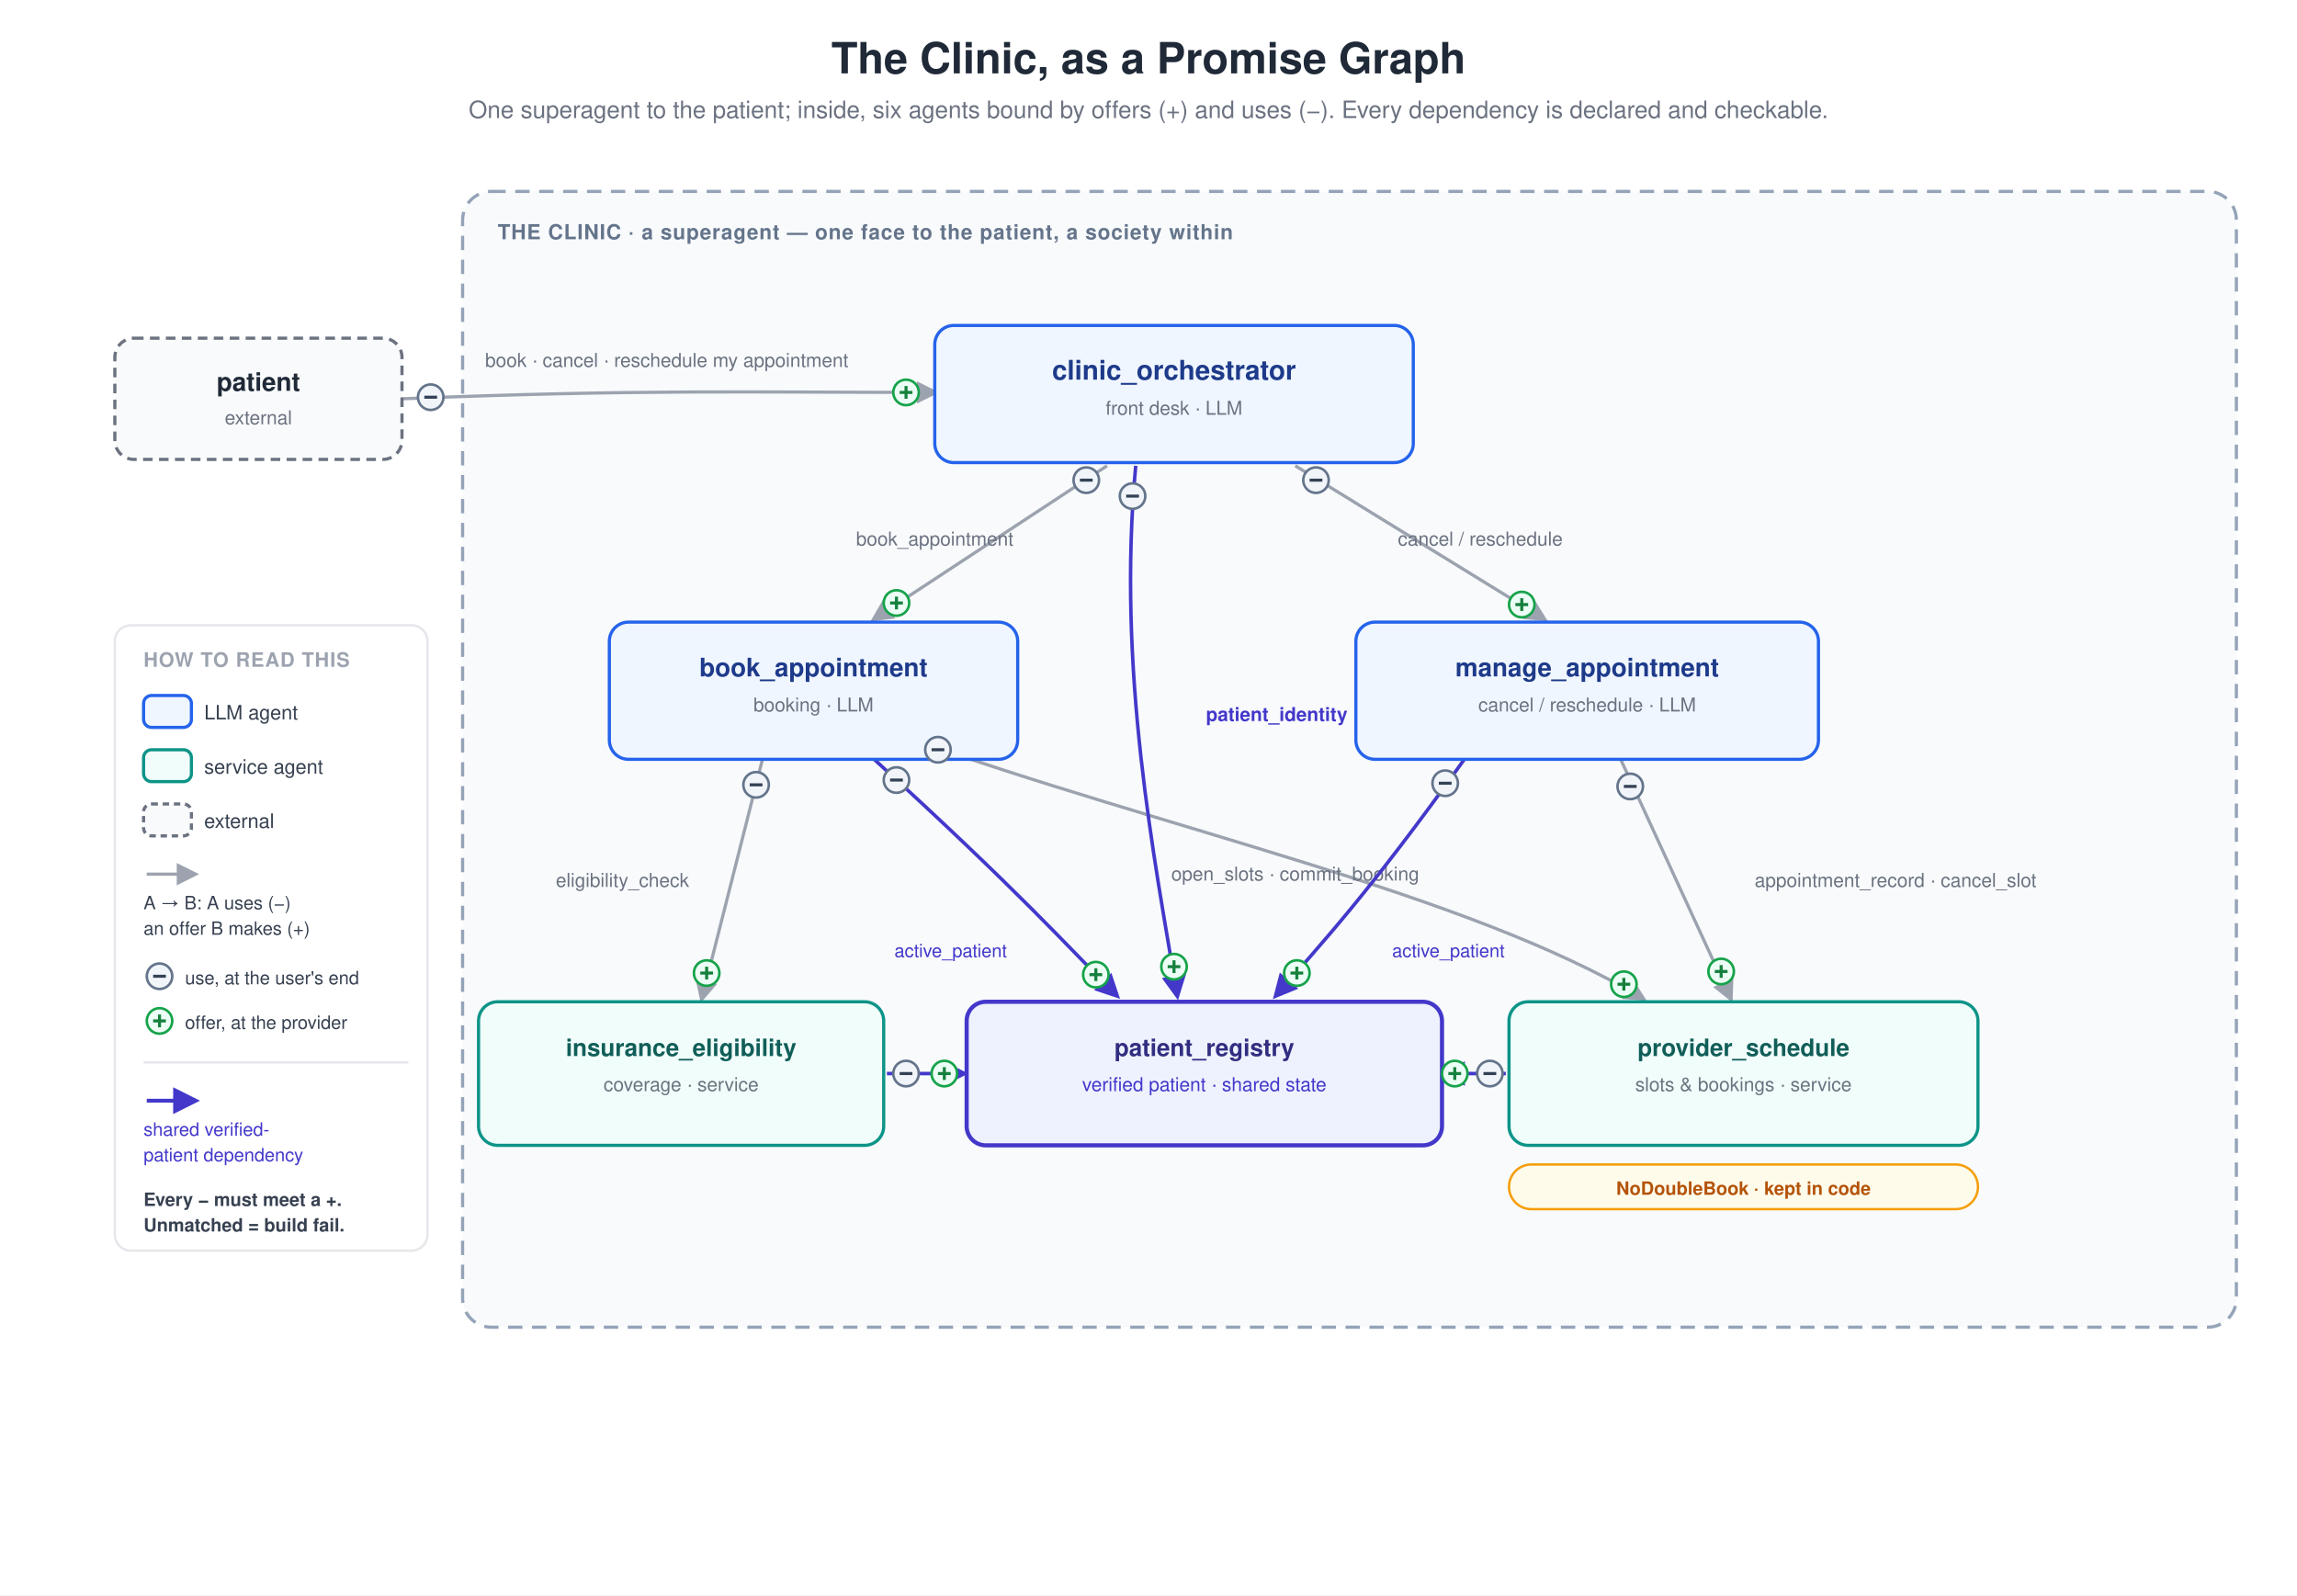
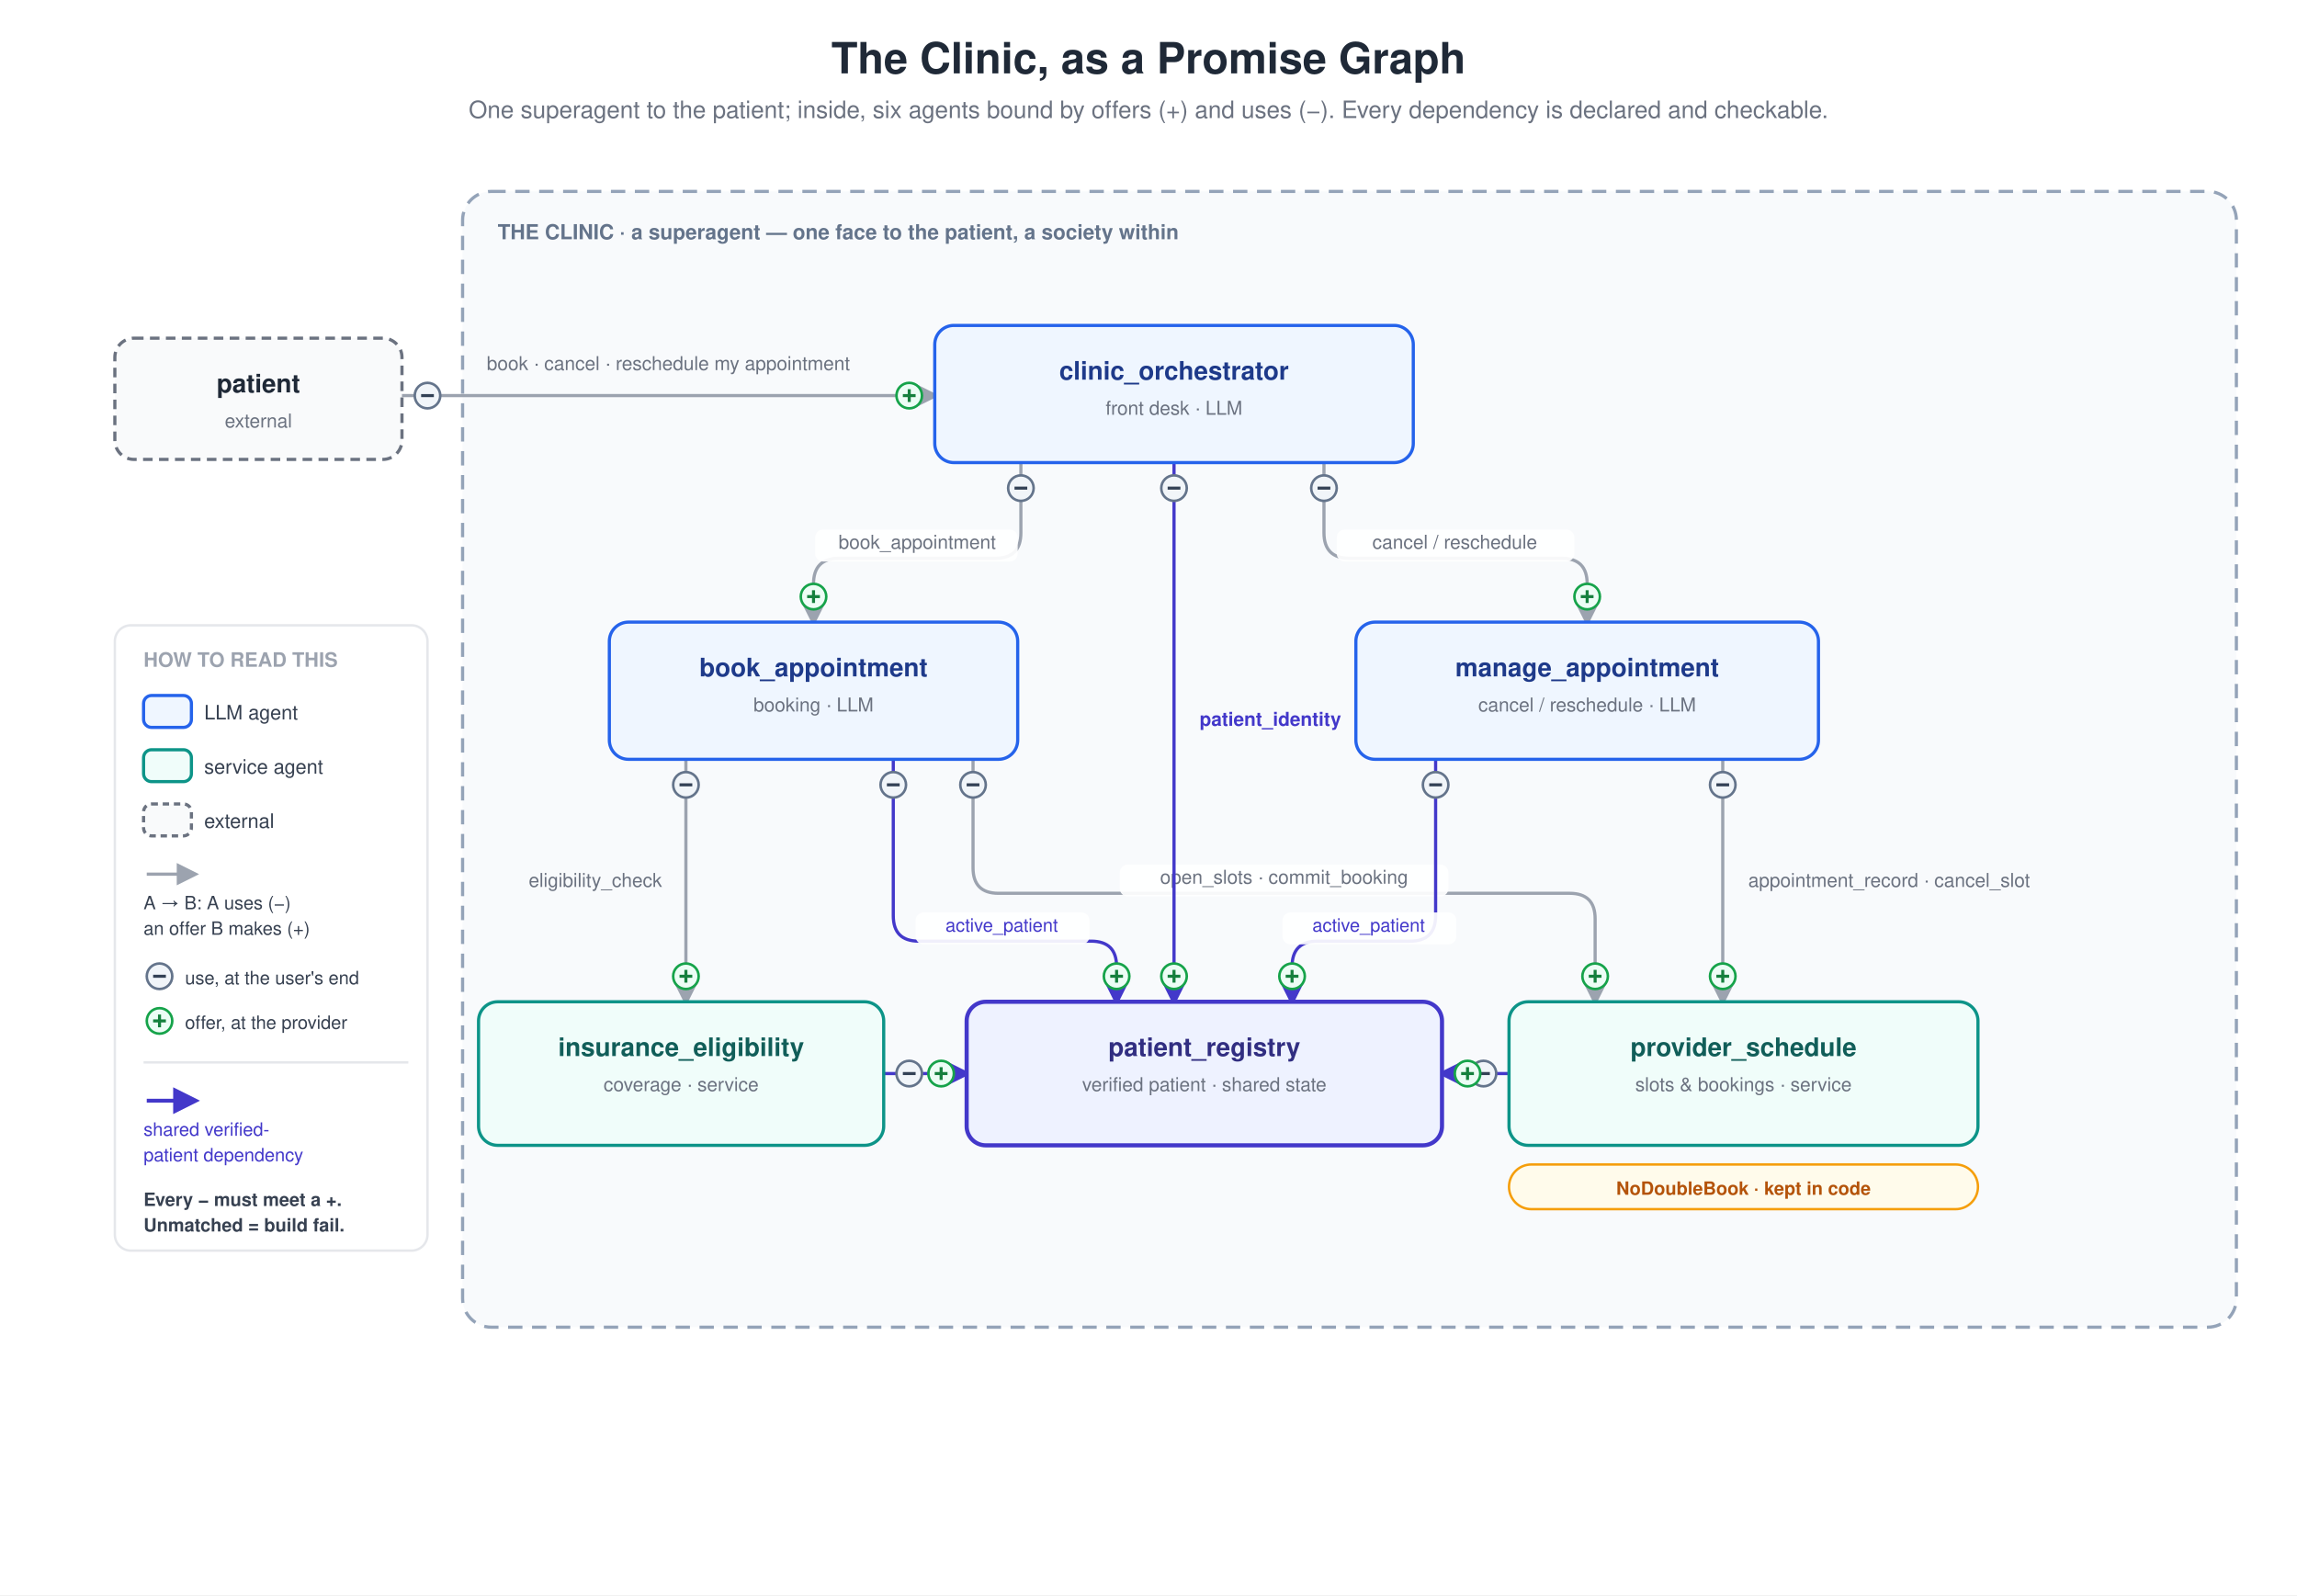
<svg xmlns="http://www.w3.org/2000/svg" viewBox="0 0 1440 1000" font-family="Helvetica, Arial, sans-serif">
  <rect x="0" y="0" width="1440" height="1000" fill="#ffffff" />
  <text x="720" y="46" text-anchor="middle" font-size="27" font-weight="700" fill="#1f2937">The Clinic, as a Promise Graph</text>
  <text x="720" y="74" text-anchor="middle" font-size="15" fill="#6b7280">One superagent to the patient; inside, six agents bound by offers (+) and uses (−). Every dependency is declared and checkable.</text>
  <defs>
    <marker id="g" viewBox="0 0 10 10" refX="8" refY="5" markerWidth="7" markerHeight="7" orient="auto-start-reverse">
      <path d="M0 0 L10 5 L0 10 z" fill="#9ca3af" />
    </marker>
    <marker id="i" viewBox="0 0 10 10" refX="8" refY="5" markerWidth="7" markerHeight="7" orient="auto-start-reverse">
      <path d="M0 0 L10 5 L0 10 z" fill="#4338ca" />
    </marker>
  </defs>
  <rect x="290" y="120" width="1112" height="712" rx="18" fill="#f8fafc" stroke="#94a3b8" stroke-width="2" stroke-dasharray="9 6" />
-   <text x="312" y="150" font-size="13" font-weight="700" letter-spacing="0.5" fill="#64748b">THE CLINIC · a superagent — one face to the patient, a society within</text>
-   <path d="M252 250 C 400 244, 470 246, 586 246" stroke="#9ca3af" stroke-width="2" fill="none" marker-end="url(#g)" />
-   <text x="418" y="230" text-anchor="middle" font-size="12" fill="#6b7280">book · cancel · reschedule my appointment</text>
-   <path d="M694 292 L 548 388" stroke="#9ca3af" stroke-width="2" fill="none" marker-end="url(#g)" />
-   <text x="586" y="342" text-anchor="middle" font-size="12" fill="#6b7280">book_appointment</text>
-   <path d="M812 292 L 968 388" stroke="#9ca3af" stroke-width="2" fill="none" marker-end="url(#g)" />
-   <text x="928" y="342" text-anchor="middle" font-size="12" fill="#6b7280">cancel / reschedule</text>
-   <path d="M478 476 L 440 626" stroke="#9ca3af" stroke-width="2" fill="none" marker-end="url(#g)" />
-   <text x="432" y="556" text-anchor="end" font-size="12" fill="#6b7280">eligibility_check</text>
-   <path d="M568 462 C 730 520, 920 560, 1030 626" stroke="#9ca3af" stroke-width="2" fill="none" marker-end="url(#g)" />
-   <text x="812" y="552" text-anchor="middle" font-size="12" fill="#6b7280">open_slots · commit_booking</text>
-   <path d="M1016 476 L 1085 626" stroke="#9ca3af" stroke-width="2" fill="none" marker-end="url(#g)" />
-   <text x="1100" y="556" text-anchor="start" font-size="12" fill="#6b7280">appointment_record · cancel_slot</text>
-   <path d="M712 292 C 700 420, 724 540, 738 624" stroke="#4338ca" stroke-width="2.2" fill="none" marker-end="url(#i)" />
-   <text x="756" y="452" text-anchor="start" font-size="12" font-weight="700" fill="#4338ca">patient_identity</text>
-   <path d="M548 476 C 640 560, 668 592, 700 624" stroke="#4338ca" stroke-width="2.2" fill="none" marker-end="url(#i)" />
-   <text x="596" y="600" text-anchor="middle" font-size="11.5" fill="#4338ca">active_patient</text>
-   <path d="M918 476 C 858 560, 828 592, 800 624" stroke="#4338ca" stroke-width="2.2" fill="none" marker-end="url(#i)" />
-   <text x="908" y="600" text-anchor="middle" font-size="11.5" fill="#4338ca">active_patient</text>
-   <path d="M556 673 L 604 673" stroke="#4338ca" stroke-width="2.2" fill="none" marker-end="url(#i)" />
-   <path d="M944 673 L 906 673" stroke="#4338ca" stroke-width="2.2" fill="none" marker-end="url(#i)" />
+   <text x="312" y="150" text-anchor="start" font-size="13" font-weight="700" fill="#64748b">THE CLINIC · a superagent — one face to the patient, a society within</text>
+   <path d="M 252.0 248.0 L 586.0 248.0" fill="none" stroke="#9ca3af" stroke-width="2" stroke-linecap="round" marker-end="url(#g)" />
+   <circle cx="268" cy="248" r="8" fill="#f1f5f9" stroke="#64748b" stroke-width="1.6" />
+   <line x1="264" y1="248" x2="272" y2="248" stroke="#334155" stroke-width="1.9" />
+   <circle cx="570" cy="248" r="8" fill="#ecfdf5" stroke="#16a34a" stroke-width="1.6" />
+   <line x1="566" y1="248" x2="574" y2="248" stroke="#15803d" stroke-width="1.9" />
+   <line x1="570" y1="244" x2="570" y2="252" stroke="#15803d" stroke-width="1.9" />
+   <text x="419" y="232" text-anchor="middle" font-size="12" fill="#6b7280">book · cancel · reschedule my appointment</text>
+   <path d="M 640.0 290.0 L 640.0 334.0 Q 640.0 350.0 624.0 350.0 L 526.0 350.0 Q 510.0 350.0 510.0 366.0 L 510.0 390.0" fill="none" stroke="#9ca3af" stroke-width="2" stroke-linecap="round" marker-end="url(#g)" />
+   <circle cx="640" cy="306" r="8" fill="#f1f5f9" stroke="#64748b" stroke-width="1.6" />
+   <line x1="636" y1="306" x2="644" y2="306" stroke="#334155" stroke-width="1.9" />
+   <circle cx="510" cy="374" r="8" fill="#ecfdf5" stroke="#16a34a" stroke-width="1.6" />
+   <line x1="506" y1="374" x2="514" y2="374" stroke="#15803d" stroke-width="1.9" />
+   <line x1="510" y1="370" x2="510" y2="378" stroke="#15803d" stroke-width="1.9" />
+   <rect x="511" y="332" width="127" height="20" rx="5" fill="#ffffff" opacity="0.92" />
+   <text x="575" y="344" text-anchor="middle" font-size="12" fill="#6b7280">book_appointment</text>
+   <path d="M 830.0 290.0 L 830.0 334.0 Q 830.0 350.0 846.0 350.0 L 979.0 350.0 Q 995.0 350.0 995.0 366.0 L 995.0 390.0" fill="none" stroke="#9ca3af" stroke-width="2" stroke-linecap="round" marker-end="url(#g)" />
+   <circle cx="830" cy="306" r="8" fill="#f1f5f9" stroke="#64748b" stroke-width="1.6" />
+   <line x1="826" y1="306" x2="834" y2="306" stroke="#334155" stroke-width="1.9" />
+   <circle cx="995" cy="374" r="8" fill="#ecfdf5" stroke="#16a34a" stroke-width="1.6" />
+   <line x1="991" y1="374" x2="999" y2="374" stroke="#15803d" stroke-width="1.9" />
+   <line x1="995" y1="370" x2="995" y2="378" stroke="#15803d" stroke-width="1.9" />
+   <rect x="838" y="332" width="149" height="20" rx="5" fill="#ffffff" opacity="0.92" />
+   <text x="912" y="344" text-anchor="middle" font-size="12" fill="#6b7280">cancel / reschedule</text>
+   <path d="M 430.0 476.0 L 430.0 628.0" fill="none" stroke="#9ca3af" stroke-width="2" stroke-linecap="round" marker-end="url(#g)" />
+   <circle cx="430" cy="492" r="8" fill="#f1f5f9" stroke="#64748b" stroke-width="1.6" />
+   <line x1="426" y1="492" x2="434" y2="492" stroke="#334155" stroke-width="1.9" />
+   <circle cx="430" cy="612" r="8" fill="#ecfdf5" stroke="#16a34a" stroke-width="1.6" />
+   <line x1="426" y1="612" x2="434" y2="612" stroke="#15803d" stroke-width="1.9" />
+   <line x1="430" y1="608" x2="430" y2="616" stroke="#15803d" stroke-width="1.9" />
+   <text x="415" y="556" text-anchor="end" font-size="12" fill="#6b7280">eligibility_check</text>
+   <path d="M 610.0 476.0 L 610.0 544.0 Q 610.0 560.0 626.0 560.0 L 984.0 560.0 Q 1000.0 560.0 1000.0 576.0 L 1000.0 628.0" fill="none" stroke="#9ca3af" stroke-width="2" stroke-linecap="round" marker-end="url(#g)" />
+   <circle cx="610" cy="492" r="8" fill="#f1f5f9" stroke="#64748b" stroke-width="1.6" />
+   <line x1="606" y1="492" x2="614" y2="492" stroke="#334155" stroke-width="1.9" />
+   <circle cx="1000" cy="612" r="8" fill="#ecfdf5" stroke="#16a34a" stroke-width="1.6" />
+   <line x1="996" y1="612" x2="1004" y2="612" stroke="#15803d" stroke-width="1.9" />
+   <line x1="1000" y1="608" x2="1000" y2="616" stroke="#15803d" stroke-width="1.9" />
+   <rect x="702" y="542" width="206" height="20" rx="5" fill="#ffffff" opacity="0.92" />
+   <text x="805" y="554" text-anchor="middle" font-size="12" fill="#6b7280">open_slots · commit_booking</text>
+   <path d="M 1080.0 476.0 L 1080.0 628.0" fill="none" stroke="#9ca3af" stroke-width="2" stroke-linecap="round" marker-end="url(#g)" />
+   <circle cx="1080" cy="492" r="8" fill="#f1f5f9" stroke="#64748b" stroke-width="1.6" />
+   <line x1="1076" y1="492" x2="1084" y2="492" stroke="#334155" stroke-width="1.9" />
+   <circle cx="1080" cy="612" r="8" fill="#ecfdf5" stroke="#16a34a" stroke-width="1.6" />
+   <line x1="1076" y1="612" x2="1084" y2="612" stroke="#15803d" stroke-width="1.9" />
+   <line x1="1080" y1="608" x2="1080" y2="616" stroke="#15803d" stroke-width="1.9" />
+   <text x="1096" y="556" text-anchor="start" font-size="12" fill="#6b7280">appointment_record · cancel_slot</text>
+   <path d="M 736.0 290.0 L 736.0 628.0" fill="none" stroke="#4338ca" stroke-width="2" stroke-linecap="round" marker-end="url(#i)" />
+   <circle cx="736" cy="306" r="8" fill="#f1f5f9" stroke="#64748b" stroke-width="1.6" />
+   <line x1="732" y1="306" x2="740" y2="306" stroke="#334155" stroke-width="1.9" />
+   <circle cx="736" cy="612" r="8" fill="#ecfdf5" stroke="#16a34a" stroke-width="1.6" />
+   <line x1="732" y1="612" x2="740" y2="612" stroke="#15803d" stroke-width="1.9" />
+   <line x1="736" y1="608" x2="736" y2="616" stroke="#15803d" stroke-width="1.9" />
+   <text x="752" y="455" text-anchor="start" font-size="12" font-weight="700" fill="#4338ca">patient_identity</text>
+   <path d="M 560.0 476.0 L 560.0 574.0 Q 560.0 590.0 576.0 590.0 L 684.0 590.0 Q 700.0 590.0 700.0 606.0 L 700.0 628.0" fill="none" stroke="#4338ca" stroke-width="2" stroke-linecap="round" marker-end="url(#i)" />
+   <circle cx="560" cy="492" r="8" fill="#f1f5f9" stroke="#64748b" stroke-width="1.6" />
+   <line x1="556" y1="492" x2="564" y2="492" stroke="#334155" stroke-width="1.9" />
+   <circle cx="700" cy="612" r="8" fill="#ecfdf5" stroke="#16a34a" stroke-width="1.6" />
+   <line x1="696" y1="612" x2="704" y2="612" stroke="#15803d" stroke-width="1.9" />
+   <line x1="700" y1="608" x2="700" y2="616" stroke="#15803d" stroke-width="1.9" />
+   <rect x="574" y="572" width="109" height="20" rx="5" fill="#ffffff" opacity="0.92" />
+   <text x="628" y="584" text-anchor="middle" font-size="11.5" fill="#4338ca">active_patient</text>
+   <path d="M 900.0 476.0 L 900.0 574.0 Q 900.0 590.0 884.0 590.0 L 826.0 590.0 Q 810.0 590.0 810.0 606.0 L 810.0 628.0" fill="none" stroke="#4338ca" stroke-width="2" stroke-linecap="round" marker-end="url(#i)" />
+   <circle cx="900" cy="492" r="8" fill="#f1f5f9" stroke="#64748b" stroke-width="1.6" />
+   <line x1="896" y1="492" x2="904" y2="492" stroke="#334155" stroke-width="1.9" />
+   <circle cx="810" cy="612" r="8" fill="#ecfdf5" stroke="#16a34a" stroke-width="1.6" />
+   <line x1="806" y1="612" x2="814" y2="612" stroke="#15803d" stroke-width="1.9" />
+   <line x1="810" y1="608" x2="810" y2="616" stroke="#15803d" stroke-width="1.9" />
+   <rect x="804" y="572" width="109" height="20" rx="5" fill="#ffffff" opacity="0.92" />
+   <text x="858" y="584" text-anchor="middle" font-size="11.5" fill="#4338ca">active_patient</text>
+   <path d="M 554.0 673.0 L 606.0 673.0" fill="none" stroke="#4338ca" stroke-width="2" stroke-linecap="round" marker-end="url(#i)" />
+   <circle cx="570" cy="673" r="8" fill="#f1f5f9" stroke="#64748b" stroke-width="1.6" />
+   <line x1="566" y1="673" x2="574" y2="673" stroke="#334155" stroke-width="1.9" />
+   <circle cx="590" cy="673" r="8" fill="#ecfdf5" stroke="#16a34a" stroke-width="1.6" />
+   <line x1="586" y1="673" x2="594" y2="673" stroke="#15803d" stroke-width="1.9" />
+   <line x1="590" y1="669" x2="590" y2="677" stroke="#15803d" stroke-width="1.9" />
+   <path d="M 946.0 673.0 L 904.0 673.0" fill="none" stroke="#4338ca" stroke-width="2" stroke-linecap="round" marker-end="url(#i)" />
+   <circle cx="930" cy="673" r="8" fill="#f1f5f9" stroke="#64748b" stroke-width="1.6" />
+   <line x1="926" y1="673" x2="934" y2="673" stroke="#334155" stroke-width="1.9" />
+   <circle cx="920" cy="673" r="8" fill="#ecfdf5" stroke="#16a34a" stroke-width="1.6" />
+   <line x1="916" y1="673" x2="924" y2="673" stroke="#15803d" stroke-width="1.9" />
+   <line x1="920" y1="669" x2="920" y2="677" stroke="#15803d" stroke-width="1.9" />
  <rect x="72" y="212" width="180" height="76" rx="12" fill="#f9fafb" stroke="#6b7280" stroke-width="2" stroke-dasharray="6 4" />
-   <text x="162" y="245" text-anchor="middle" font-size="16" font-weight="700" fill="#1f2937">patient</text>
-   <text x="162" y="266" text-anchor="middle" font-size="12" fill="#6b7280">external</text>
+   <text x="162.0" y="246" text-anchor="middle" font-size="16" font-weight="700" fill="#1f2937">patient</text>
+   <text x="162.0" y="268" text-anchor="middle" font-size="12" fill="#6b7280">external</text>
  <rect x="586" y="204" width="300" height="86" rx="12" fill="#eff6ff" stroke="#2563eb" stroke-width="2" />
-   <text x="736" y="238" text-anchor="middle" font-size="17" font-weight="700" fill="#1e3a8a">clinic_orchestrator</text>
-   <text x="736" y="260" text-anchor="middle" font-size="12" fill="#6b7280">front desk · LLM</text>
+   <text x="736.0" y="238" text-anchor="middle" font-size="16" font-weight="700" fill="#1e3a8a">clinic_orchestrator</text>
+   <text x="736.0" y="260" text-anchor="middle" font-size="12" fill="#6b7280">front desk · LLM</text>
  <rect x="382" y="390" width="256" height="86" rx="12" fill="#eff6ff" stroke="#2563eb" stroke-width="2" />
-   <text x="510" y="424" text-anchor="middle" font-size="16" font-weight="700" fill="#1e3a8a">book_appointment</text>
-   <text x="510" y="446" text-anchor="middle" font-size="12" fill="#6b7280">booking · LLM</text>
+   <text x="510.0" y="424" text-anchor="middle" font-size="16" font-weight="700" fill="#1e3a8a">book_appointment</text>
+   <text x="510.0" y="446" text-anchor="middle" font-size="12" fill="#6b7280">booking · LLM</text>
  <rect x="850" y="390" width="290" height="86" rx="12" fill="#eff6ff" stroke="#2563eb" stroke-width="2" />
-   <text x="995" y="424" text-anchor="middle" font-size="16" font-weight="700" fill="#1e3a8a">manage_appointment</text>
-   <text x="995" y="446" text-anchor="middle" font-size="12" fill="#6b7280">cancel / reschedule · LLM</text>
+   <text x="995.0" y="424" text-anchor="middle" font-size="16" font-weight="700" fill="#1e3a8a">manage_appointment</text>
+   <text x="995.0" y="446" text-anchor="middle" font-size="12" fill="#6b7280">cancel / reschedule · LLM</text>
  <rect x="300" y="628" width="254" height="90" rx="12" fill="#f0fdfa" stroke="#0d9488" stroke-width="2" />
-   <text x="427" y="662" text-anchor="middle" font-size="15" font-weight="700" fill="#115e59">insurance_eligibility</text>
-   <text x="427" y="684" text-anchor="middle" font-size="12" fill="#6b7280">coverage · service</text>
+   <text x="427.0" y="662" text-anchor="middle" font-size="16" font-weight="700" fill="#115e59">insurance_eligibility</text>
+   <text x="427.0" y="684" text-anchor="middle" font-size="12" fill="#6b7280">coverage · service</text>
  <rect x="606" y="628" width="298" height="90" rx="12" fill="#eef2ff" stroke="#4338ca" stroke-width="2.6" />
-   <text x="755" y="662" text-anchor="middle" font-size="15" font-weight="700" fill="#312e81">patient_registry</text>
-   <text x="755" y="684" text-anchor="middle" font-size="12" fill="#4338ca">verified patient · shared state</text>
+   <text x="755.0" y="662" text-anchor="middle" font-size="16" font-weight="700" fill="#312e81">patient_registry</text>
+   <text x="755.0" y="684" text-anchor="middle" font-size="12" fill="#6b7280">verified patient · shared state</text>
  <rect x="946" y="628" width="294" height="90" rx="12" fill="#f0fdfa" stroke="#0d9488" stroke-width="2" />
-   <text x="1093" y="662" text-anchor="middle" font-size="15" font-weight="700" fill="#115e59">provider_schedule</text>
-   <text x="1093" y="684" text-anchor="middle" font-size="12" fill="#6b7280">slots &amp; bookings · service</text>
+   <text x="1093.0" y="662" text-anchor="middle" font-size="16" font-weight="700" fill="#115e59">provider_schedule</text>
+   <text x="1093.0" y="684" text-anchor="middle" font-size="12" fill="#6b7280">slots &amp; bookings · service</text>
  <rect x="946" y="730" width="294" height="28" rx="14" fill="#fffbeb" stroke="#f59e0b" stroke-width="1.5" />
  <text x="1093" y="749" text-anchor="middle" font-size="11.5" font-weight="700" fill="#b45309">NoDoubleBook · kept in code</text>
-   <g>
-     <circle cx="270" cy="249" r="8" fill="#f1f5f9" stroke="#64748b" stroke-width="1.6" />
-     <line x1="266" y1="249" x2="274" y2="249" stroke="#334155" stroke-width="1.9" />
-   </g>
-   <g>
-     <circle cx="568" cy="246" r="8" fill="#ecfdf5" stroke="#16a34a" stroke-width="1.6" />
-     <line x1="564" y1="246" x2="572" y2="246" stroke="#15803d" stroke-width="1.9" />
-     <line x1="568" y1="242" x2="568" y2="250" stroke="#15803d" stroke-width="1.9" />
-   </g>
-   <g>
-     <circle cx="681" cy="301" r="8" fill="#f1f5f9" stroke="#64748b" stroke-width="1.6" />
-     <line x1="677" y1="301" x2="685" y2="301" stroke="#334155" stroke-width="1.9" />
-   </g>
-   <g>
-     <circle cx="562" cy="378" r="8" fill="#ecfdf5" stroke="#16a34a" stroke-width="1.6" />
-     <line x1="558" y1="378" x2="566" y2="378" stroke="#15803d" stroke-width="1.9" />
-     <line x1="562" y1="374" x2="562" y2="382" stroke="#15803d" stroke-width="1.9" />
-   </g>
-   <g>
-     <circle cx="825" cy="301" r="8" fill="#f1f5f9" stroke="#64748b" stroke-width="1.6" />
-     <line x1="821" y1="301" x2="829" y2="301" stroke="#334155" stroke-width="1.9" />
-   </g>
-   <g>
-     <circle cx="954" cy="379" r="8" fill="#ecfdf5" stroke="#16a34a" stroke-width="1.6" />
-     <line x1="950" y1="379" x2="958" y2="379" stroke="#15803d" stroke-width="1.9" />
-     <line x1="954" y1="375" x2="954" y2="383" stroke="#15803d" stroke-width="1.9" />
-   </g>
-   <g>
-     <circle cx="474" cy="492" r="8" fill="#f1f5f9" stroke="#64748b" stroke-width="1.6" />
-     <line x1="470" y1="492" x2="478" y2="492" stroke="#334155" stroke-width="1.9" />
-   </g>
-   <g>
-     <circle cx="443" cy="610" r="8" fill="#ecfdf5" stroke="#16a34a" stroke-width="1.6" />
-     <line x1="439" y1="610" x2="447" y2="610" stroke="#15803d" stroke-width="1.9" />
-     <line x1="443" y1="606" x2="443" y2="614" stroke="#15803d" stroke-width="1.9" />
-   </g>
-   <g>
-     <circle cx="588" cy="470" r="8" fill="#f1f5f9" stroke="#64748b" stroke-width="1.6" />
-     <line x1="584" y1="470" x2="592" y2="470" stroke="#334155" stroke-width="1.9" />
-   </g>
-   <g>
-     <circle cx="1018" cy="617" r="8" fill="#ecfdf5" stroke="#16a34a" stroke-width="1.6" />
-     <line x1="1014" y1="617" x2="1022" y2="617" stroke="#15803d" stroke-width="1.9" />
-     <line x1="1018" y1="613" x2="1018" y2="621" stroke="#15803d" stroke-width="1.9" />
-   </g>
-   <g>
-     <circle cx="1022" cy="493" r="8" fill="#f1f5f9" stroke="#64748b" stroke-width="1.6" />
-     <line x1="1018" y1="493" x2="1026" y2="493" stroke="#334155" stroke-width="1.9" />
-   </g>
-   <g>
-     <circle cx="1079" cy="609" r="8" fill="#ecfdf5" stroke="#16a34a" stroke-width="1.6" />
-     <line x1="1075" y1="609" x2="1083" y2="609" stroke="#15803d" stroke-width="1.9" />
-     <line x1="1079" y1="605" x2="1079" y2="613" stroke="#15803d" stroke-width="1.9" />
-   </g>
-   <g>
-     <circle cx="710" cy="311" r="8" fill="#f1f5f9" stroke="#64748b" stroke-width="1.6" />
-     <line x1="706" y1="311" x2="714" y2="311" stroke="#334155" stroke-width="1.9" />
-   </g>
-   <g>
-     <circle cx="736" cy="606" r="8" fill="#ecfdf5" stroke="#16a34a" stroke-width="1.6" />
-     <line x1="732" y1="606" x2="740" y2="606" stroke="#15803d" stroke-width="1.9" />
-     <line x1="736" y1="602" x2="736" y2="610" stroke="#15803d" stroke-width="1.9" />
-   </g>
-   <g>
-     <circle cx="562" cy="489" r="8" fill="#f1f5f9" stroke="#64748b" stroke-width="1.6" />
-     <line x1="558" y1="489" x2="566" y2="489" stroke="#334155" stroke-width="1.9" />
-   </g>
-   <g>
-     <circle cx="687" cy="611" r="8" fill="#ecfdf5" stroke="#16a34a" stroke-width="1.6" />
-     <line x1="683" y1="611" x2="691" y2="611" stroke="#15803d" stroke-width="1.9" />
-     <line x1="687" y1="607" x2="687" y2="615" stroke="#15803d" stroke-width="1.9" />
-   </g>
-   <g>
-     <circle cx="906" cy="491" r="8" fill="#f1f5f9" stroke="#64748b" stroke-width="1.6" />
-     <line x1="902" y1="491" x2="910" y2="491" stroke="#334155" stroke-width="1.9" />
-   </g>
-   <g>
-     <circle cx="813" cy="610" r="8" fill="#ecfdf5" stroke="#16a34a" stroke-width="1.6" />
-     <line x1="809" y1="610" x2="817" y2="610" stroke="#15803d" stroke-width="1.9" />
-     <line x1="813" y1="606" x2="813" y2="614" stroke="#15803d" stroke-width="1.9" />
-   </g>
-   <g>
-     <circle cx="568" cy="673" r="8" fill="#f1f5f9" stroke="#64748b" stroke-width="1.6" />
-     <line x1="564" y1="673" x2="572" y2="673" stroke="#334155" stroke-width="1.9" />
-   </g>
-   <g>
-     <circle cx="592" cy="673" r="8" fill="#ecfdf5" stroke="#16a34a" stroke-width="1.6" />
-     <line x1="588" y1="673" x2="596" y2="673" stroke="#15803d" stroke-width="1.9" />
-     <line x1="592" y1="669" x2="592" y2="677" stroke="#15803d" stroke-width="1.9" />
-   </g>
-   <g>
-     <circle cx="934" cy="673" r="8" fill="#f1f5f9" stroke="#64748b" stroke-width="1.6" />
-     <line x1="930" y1="673" x2="938" y2="673" stroke="#334155" stroke-width="1.9" />
-   </g>
-   <g>
-     <circle cx="912" cy="673" r="8" fill="#ecfdf5" stroke="#16a34a" stroke-width="1.6" />
-     <line x1="908" y1="673" x2="916" y2="673" stroke="#15803d" stroke-width="1.9" />
-     <line x1="912" y1="669" x2="912" y2="677" stroke="#15803d" stroke-width="1.9" />
-   </g>
  <rect x="72" y="392" width="196" height="392" rx="10" fill="#ffffff" stroke="#e5e7eb" stroke-width="1.5" />
-   <text x="90" y="418" font-size="12.5" font-weight="700" letter-spacing="0.5" fill="#9ca3af">HOW TO READ THIS</text>
+   <text x="90" y="418" text-anchor="start" font-size="12.5" font-weight="700" fill="#9ca3af">HOW TO READ THIS</text>
  <rect x="90" y="436" width="30" height="20" rx="5" fill="#eff6ff" stroke="#2563eb" stroke-width="2" />
-   <text x="128" y="451" font-size="12.5" fill="#374151">LLM agent</text>
+   <text x="128" y="451" text-anchor="start" font-size="12.5" fill="#374151">LLM agent</text>
  <rect x="90" y="470" width="30" height="20" rx="5" fill="#f0fdfa" stroke="#0d9488" stroke-width="2" />
-   <text x="128" y="485" font-size="12.5" fill="#374151">service agent</text>
+   <text x="128" y="485" text-anchor="start" font-size="12.5" fill="#374151">service agent</text>
  <rect x="90" y="504" width="30" height="20" rx="5" fill="#f9fafb" stroke="#6b7280" stroke-width="2" stroke-dasharray="4 3" />
-   <text x="128" y="519" font-size="12.5" fill="#374151">external</text>
+   <text x="128" y="519" text-anchor="start" font-size="12.5" fill="#374151">external</text>
  <line x1="92" y1="548" x2="122" y2="548" stroke="#9ca3af" stroke-width="2" marker-end="url(#g)" />
-   <text x="90" y="570" font-size="11.5" fill="#374151">A → B: A uses (−)</text>
-   <text x="90" y="586" font-size="11.5" fill="#374151">an offer B makes (+)</text>
-   <g>
-     <circle cx="100" cy="612" r="8" fill="#f1f5f9" stroke="#64748b" stroke-width="1.6" />
-     <line x1="96" y1="612" x2="104" y2="612" stroke="#334155" stroke-width="1.9" />
-   </g>
-   <text x="116" y="617" font-size="11.5" fill="#374151">use, at the user's end</text>
-   <g>
-     <circle cx="100" cy="640" r="8" fill="#ecfdf5" stroke="#16a34a" stroke-width="1.6" />
-     <line x1="96" y1="640" x2="104" y2="640" stroke="#15803d" stroke-width="1.9" />
-     <line x1="100" y1="636" x2="100" y2="644" stroke="#15803d" stroke-width="1.9" />
-   </g>
-   <text x="116" y="645" font-size="11.5" fill="#374151">offer, at the provider</text>
+   <text x="90" y="570" text-anchor="start" font-size="11.5" fill="#374151">A → B: A uses (−)</text>
+   <text x="90" y="586" text-anchor="start" font-size="11.5" fill="#374151">an offer B makes (+)</text>
+   <circle cx="100" cy="612" r="8" fill="#f1f5f9" stroke="#64748b" stroke-width="1.6" />
+   <line x1="96" y1="612" x2="104" y2="612" stroke="#334155" stroke-width="1.9" />
+   <text x="116" y="617" text-anchor="start" font-size="11.5" fill="#374151">use, at the user's end</text>
+   <circle cx="100" cy="640" r="8" fill="#ecfdf5" stroke="#16a34a" stroke-width="1.6" />
+   <line x1="96" y1="640" x2="104" y2="640" stroke="#15803d" stroke-width="1.9" />
+   <line x1="100" y1="636" x2="100" y2="644" stroke="#15803d" stroke-width="1.9" />
+   <text x="116" y="645" text-anchor="start" font-size="11.5" fill="#374151">offer, at the provider</text>
  <line x1="90" y1="666" x2="256" y2="666" stroke="#e5e7eb" stroke-width="1.5" />
  <line x1="92" y1="690" x2="122" y2="690" stroke="#4338ca" stroke-width="2.4" marker-end="url(#i)" />
-   <text x="90" y="712" font-size="11.5" fill="#4338ca">shared verified-</text>
-   <text x="90" y="728" font-size="11.5" fill="#4338ca">patient dependency</text>
-   <text x="90" y="756" font-size="11.5" font-weight="700" fill="#374151">Every − must meet a +.</text>
-   <text x="90" y="772" font-size="11.5" font-weight="700" fill="#374151">Unmatched = build fail.</text>
+   <text x="90" y="712" text-anchor="start" font-size="11.5" fill="#4338ca">shared verified-</text>
+   <text x="90" y="728" text-anchor="start" font-size="11.5" fill="#4338ca">patient dependency</text>
+   <text x="90" y="756" text-anchor="start" font-size="11.5" font-weight="700" fill="#374151">Every − must meet a +.</text>
+   <text x="90" y="772" text-anchor="start" font-size="11.5" font-weight="700" fill="#374151">Unmatched = build fail.</text>
</svg>
